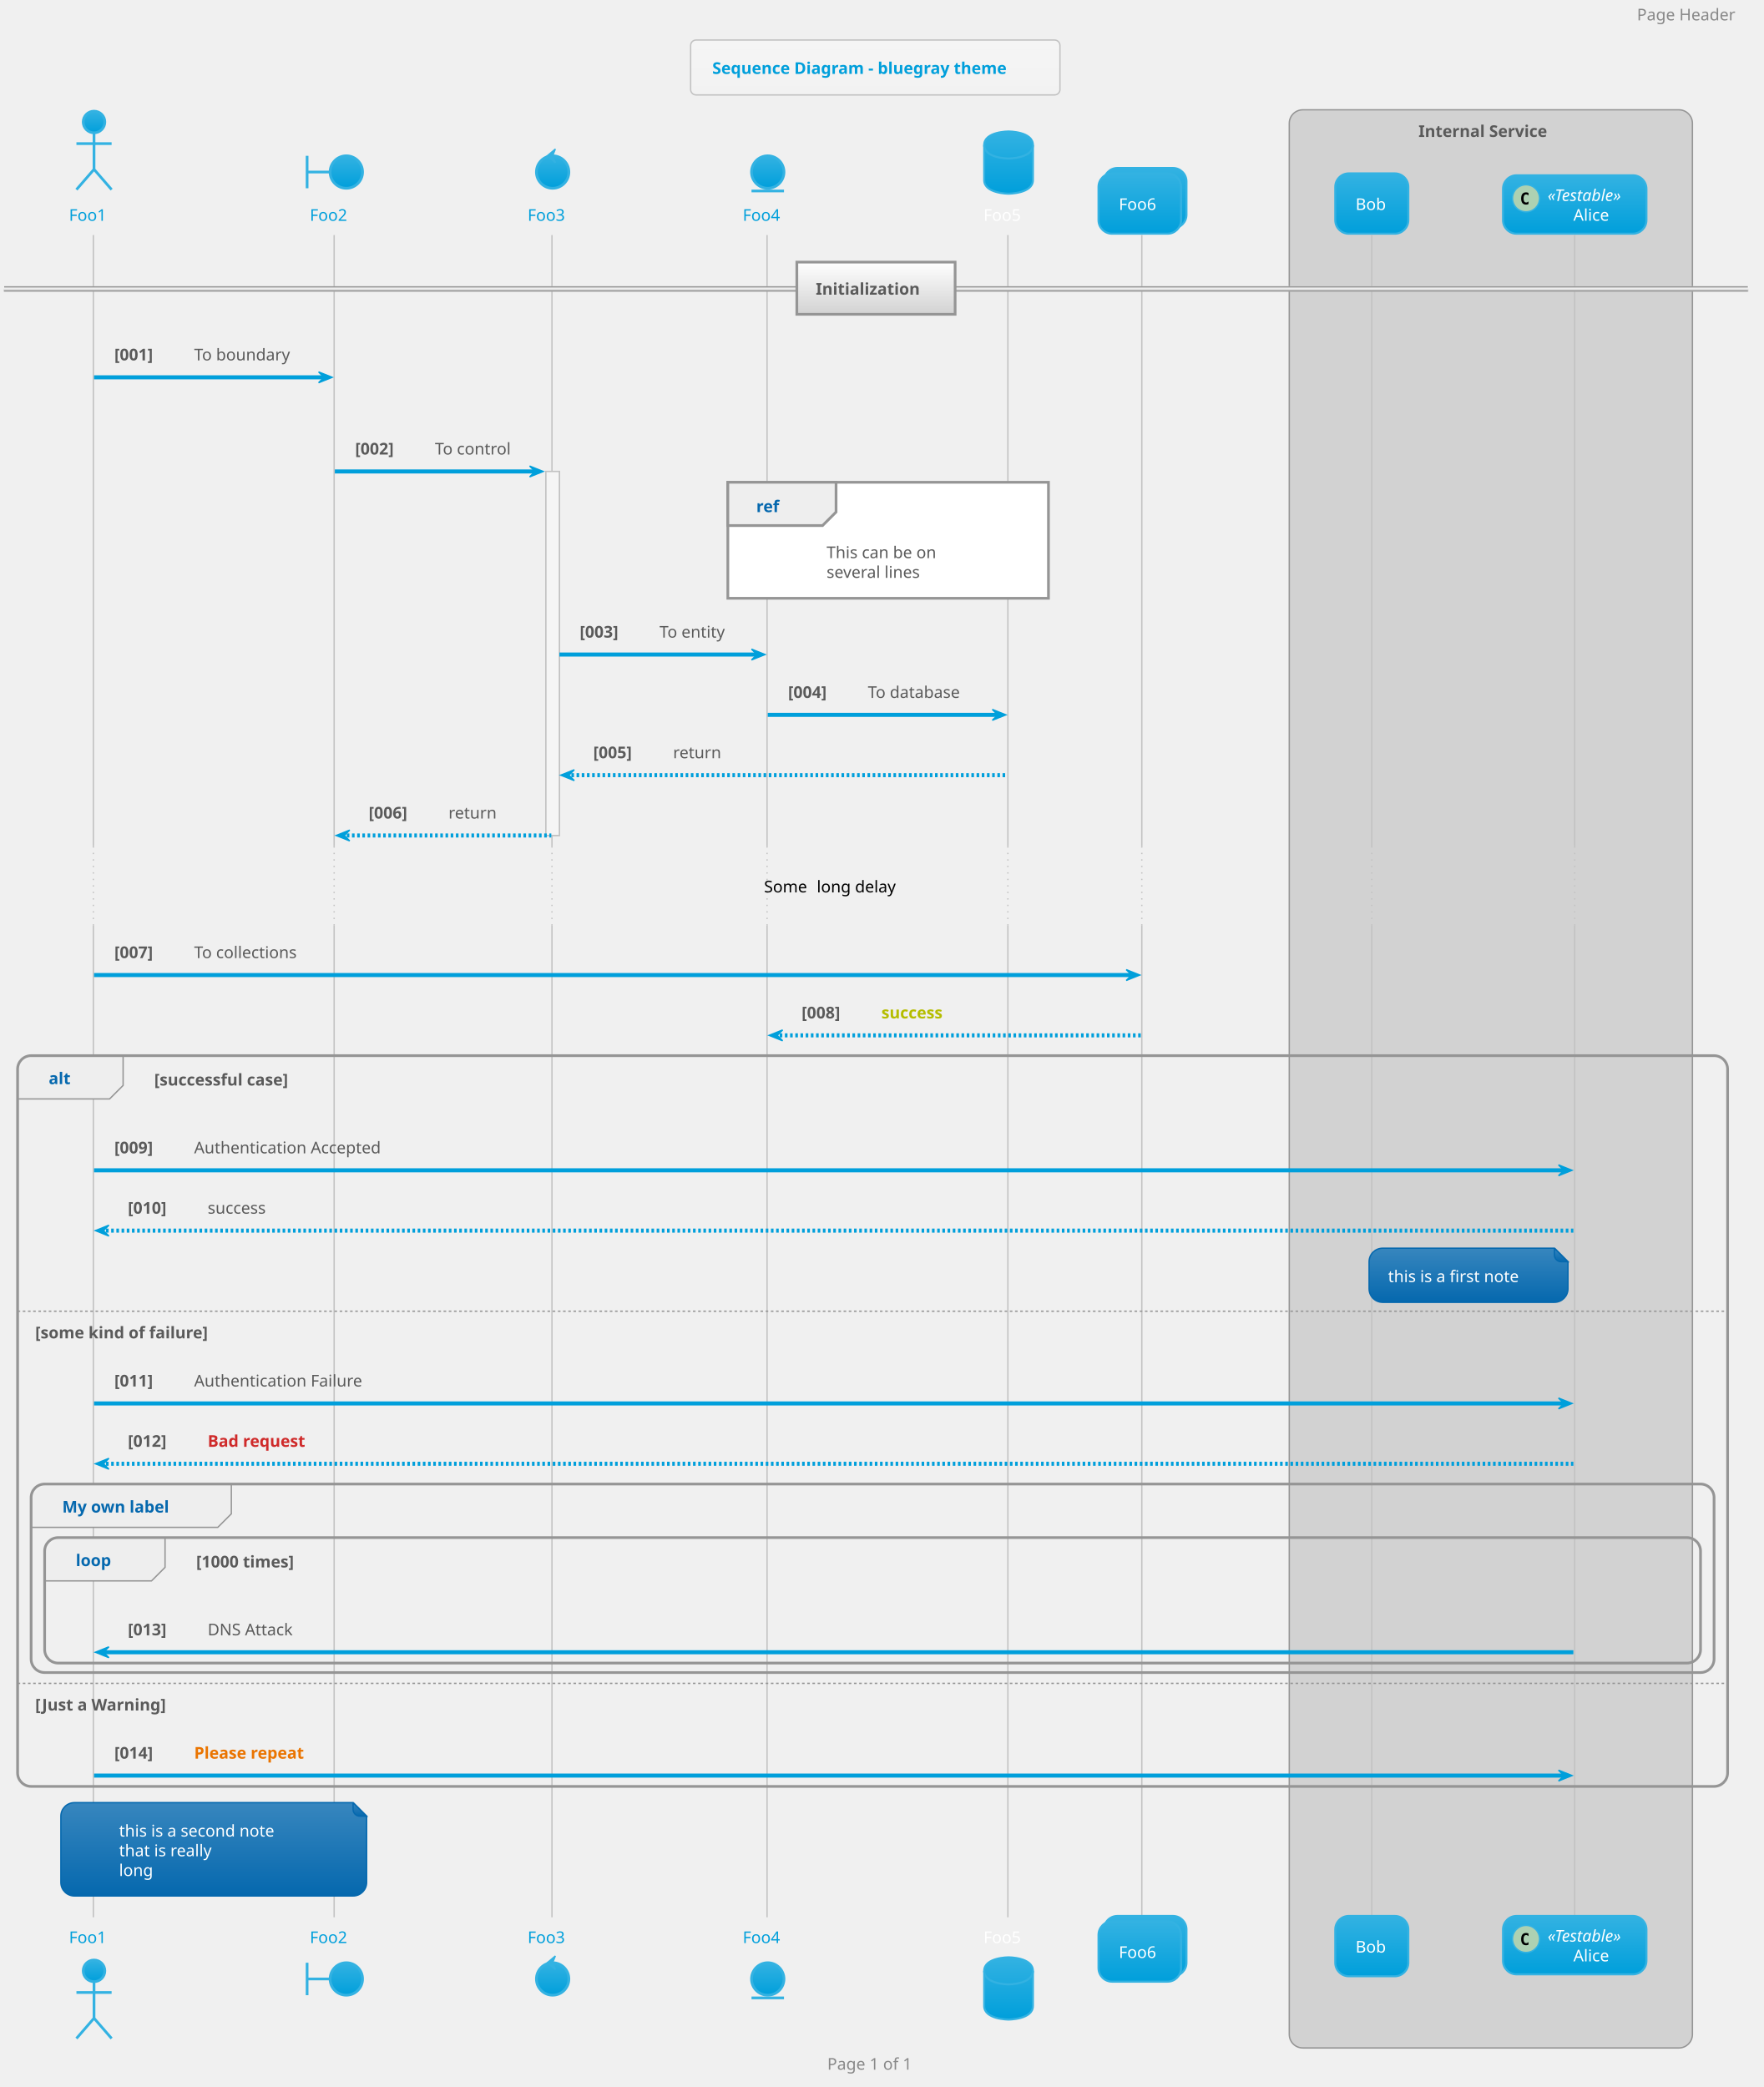
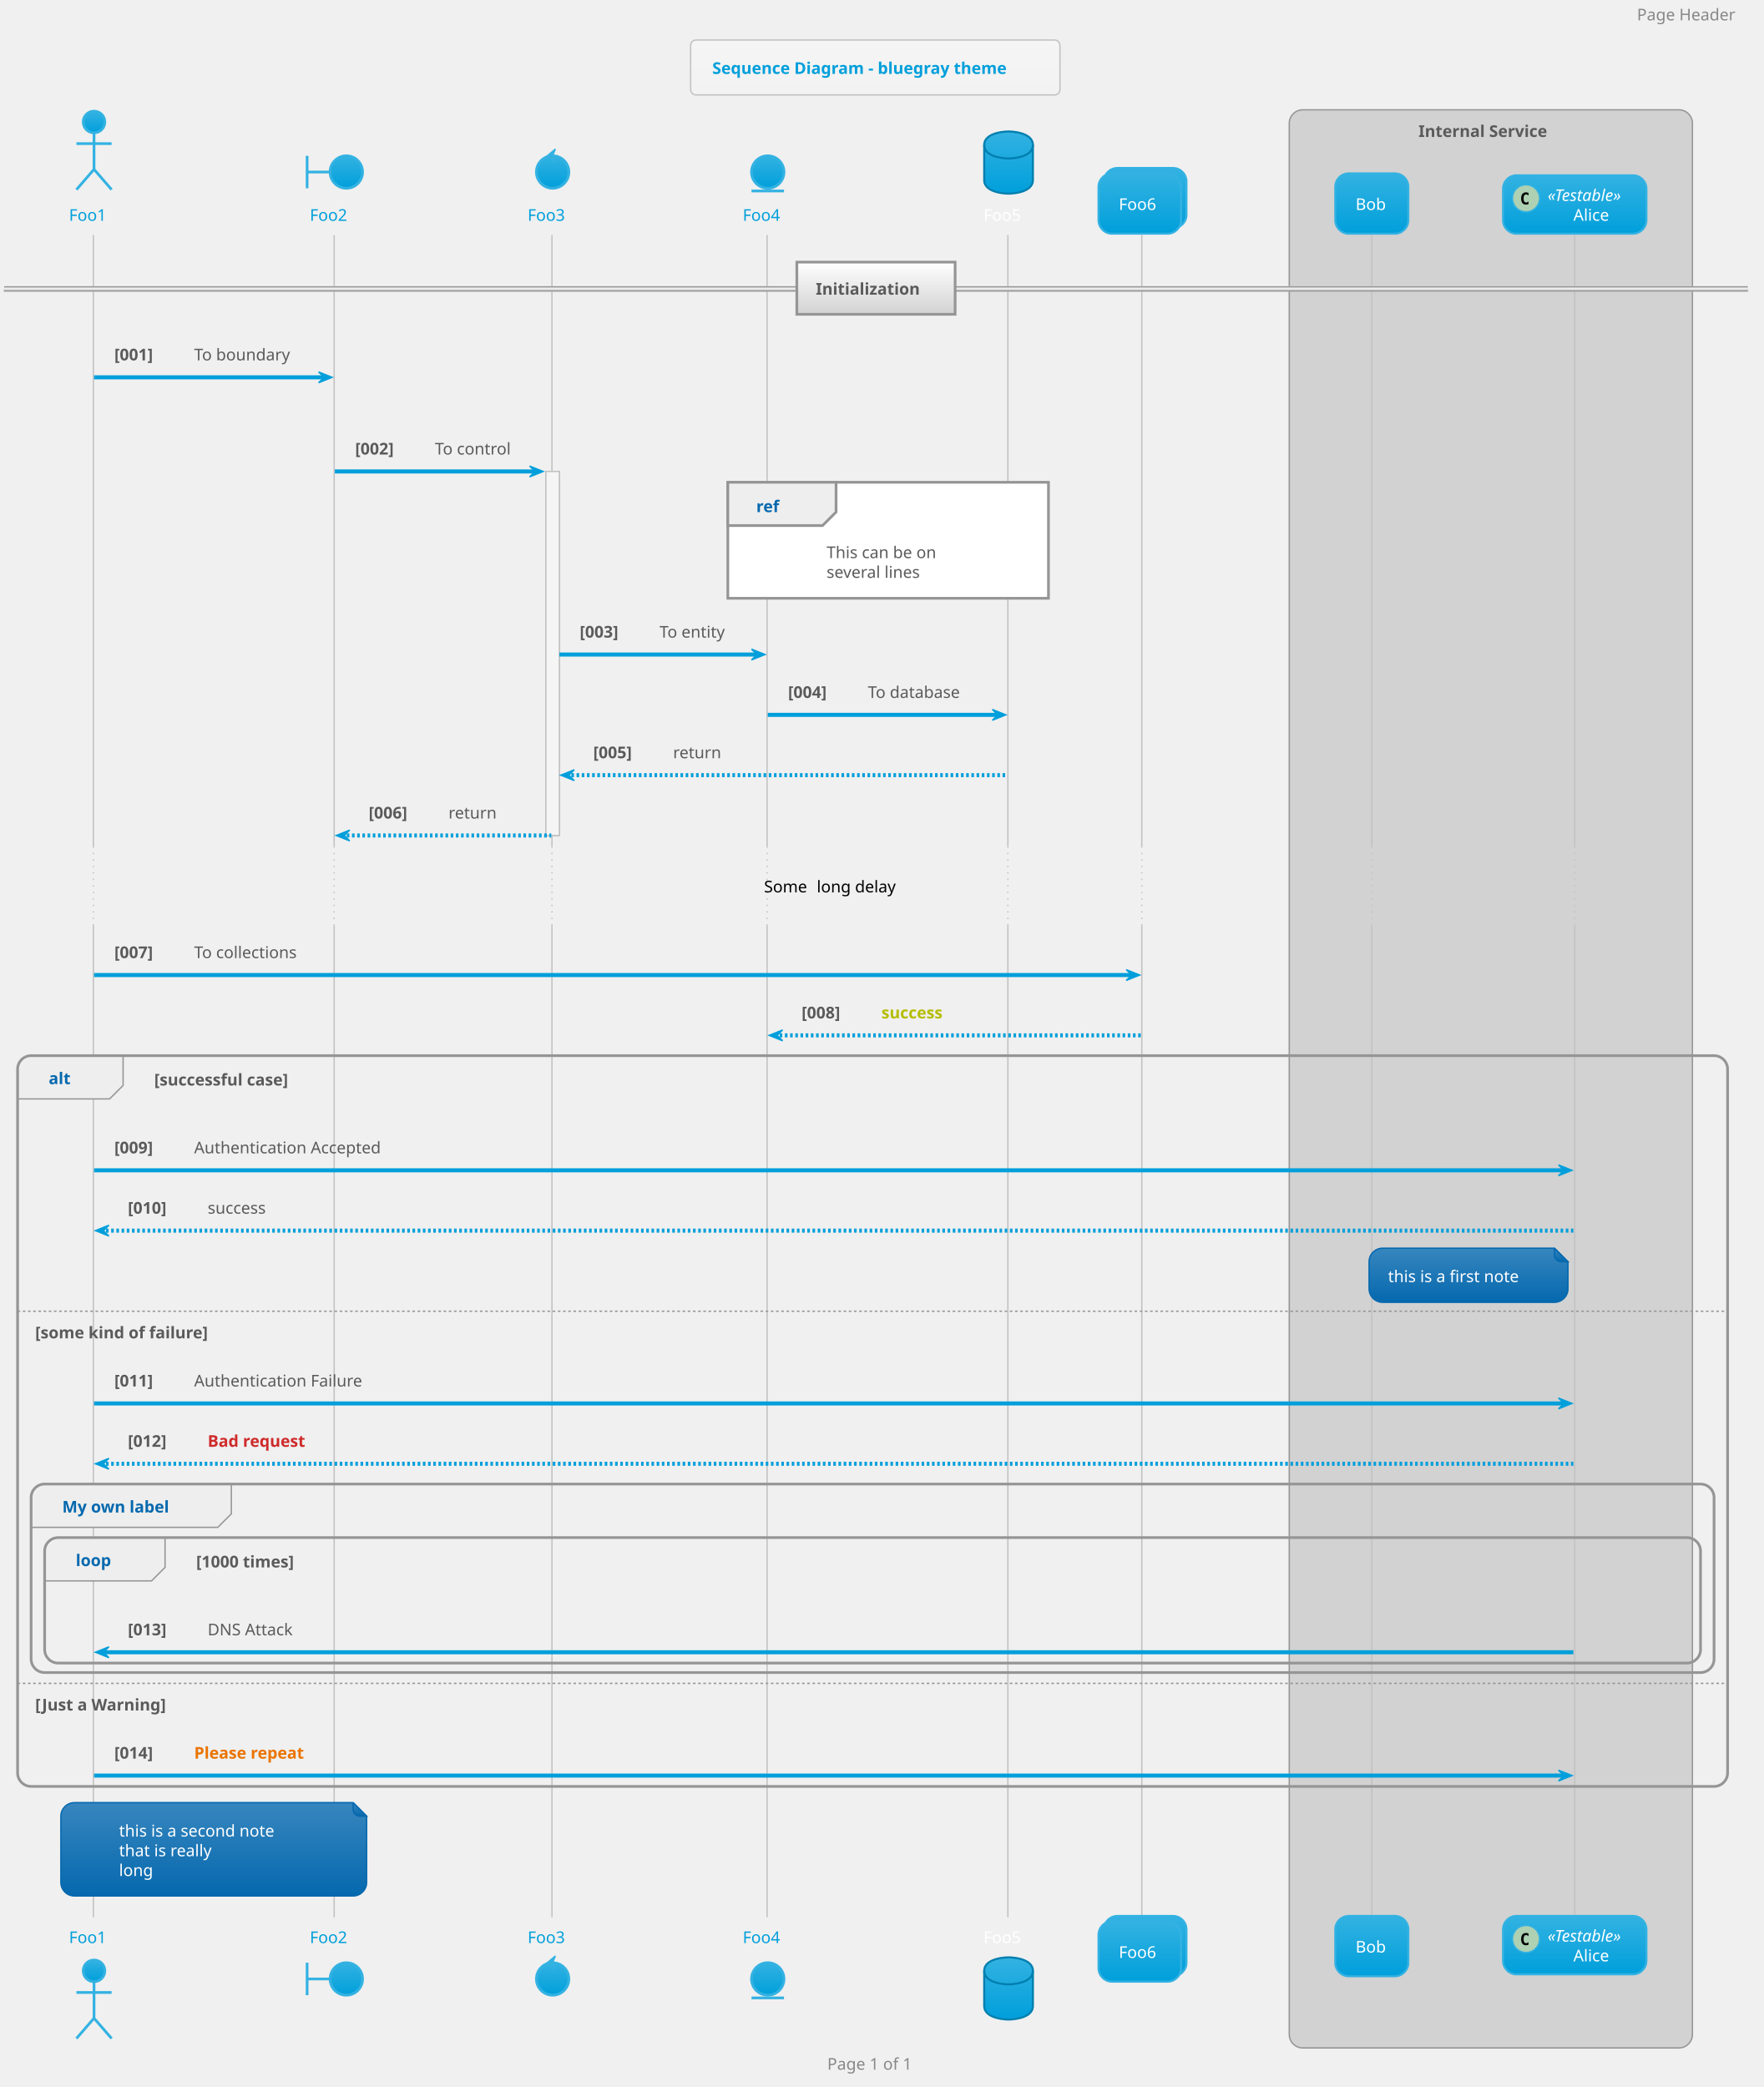
<svg xmlns="http://www.w3.org/2000/svg" contentScriptType="application/ecmascript" contentStyleType="text/css" height="1607.292px" preserveAspectRatio="none" style="width:1358px;height:1607px;" version="1.1" viewBox="0 0 1358 1607" width="1358.333px" zoomAndPan="magnify">
  <defs>
-     <linearGradient id="g1xvfgaab9nor10" x1="50%" x2="50%" y1="0%" y2="100%">
+     <linearGradient id="g1f4besrckirgo0" x1="50%" x2="50%" y1="0%" y2="100%">
      <stop offset="0%" stop-color="#F5F5F5" />
      <stop offset="100%" stop-color="#F2F2F2" />
    </linearGradient>
-     <linearGradient id="g1xvfgaab9nor11" x1="50%" x2="50%" y1="0%" y2="100%">
+     <linearGradient id="g1f4besrckirgo1" x1="50%" x2="50%" y1="0%" y2="100%">
      <stop offset="0%" stop-color="#33B2E2" />
      <stop offset="100%" stop-color="#009FDB" />
    </linearGradient>
-     <linearGradient id="g1xvfgaab9nor12" x1="50%" x2="50%" y1="0%" y2="100%">
+     <linearGradient id="g1f4besrckirgo2" x1="50%" x2="50%" y1="0%" y2="100%">
      <stop offset="0%" stop-color="#FFFFFF" />
      <stop offset="100%" stop-color="#D2D2D2" />
    </linearGradient>
-     <linearGradient id="g1xvfgaab9nor13" x1="50%" x2="50%" y1="0%" y2="100%">
+     <linearGradient id="g1f4besrckirgo3" x1="50%" x2="50%" y1="0%" y2="100%">
      <stop offset="0%" stop-color="#3786BE" />
      <stop offset="100%" stop-color="#0568AE" />
    </linearGradient>
  </defs>
  <g>
-     <rect fill="url(#g1xvfgaab9nor10)" height="42.275" rx="4.167" ry="4.167" style="stroke: #C2C2C2; stroke-width: 1.042;" width="284.375" x="531.771" y="30.817" />
+     <rect fill="url(#g1f4besrckirgo0)" height="42.275" rx="4.167" ry="4.167" style="stroke: #C2C2C2; stroke-width: 1.042;" width="284.375" x="531.771" y="30.817" />
    <text fill="#009FDB" font-family="Verdana" font-size="12.5" font-weight="bold" lengthAdjust="spacingAndGlyphs" textLength="251.042" x="548.438" y="56.925">Sequence Diagram - bluegray theme</text>
    <rect fill="#D2D2D2" height="1492.383" rx="10.417" ry="10.417" style="stroke: #959595; stroke-width: 1.042;" width="310.417" x="992.708" y="84.55" />
    <text fill="#5A5A5A" font-family="Verdana" font-size="12.5" font-weight="bold" lengthAdjust="spacingAndGlyphs" textLength="111.458" x="1092.188" y="105.45">Internal Service</text>
    <rect fill="#F5F5F5" height="280.3" style="stroke: #C2C2C2; stroke-width: 1.042;" width="10.417" x="420.312" y="363.025" />
    <line style="stroke: #C2C2C2; stroke-width: 1.042;" x1="71.875" x2="71.875" y1="180.992" y2="651.658" />
    <line style="stroke: #C2C2C2; stroke-width: 1.042; stroke-dasharray: 1.0,4.0;" x1="71.875" x2="71.875" y1="651.658" y2="712.683" />
    <line style="stroke: #C2C2C2; stroke-width: 1.042;" x1="71.875" x2="71.875" y1="712.683" y2="1476.324" />
    <line style="stroke: #C2C2C2; stroke-width: 1.042;" x1="257.292" x2="257.292" y1="180.992" y2="651.658" />
    <line style="stroke: #C2C2C2; stroke-width: 1.042; stroke-dasharray: 1.0,4.0;" x1="257.292" x2="257.292" y1="651.658" y2="712.683" />
    <line style="stroke: #C2C2C2; stroke-width: 1.042;" x1="257.292" x2="257.292" y1="712.683" y2="1476.324" />
    <line style="stroke: #C2C2C2; stroke-width: 1.042;" x1="425" x2="425" y1="180.992" y2="651.658" />
    <line style="stroke: #C2C2C2; stroke-width: 1.042; stroke-dasharray: 1.0,4.0;" x1="425" x2="425" y1="651.658" y2="712.683" />
    <line style="stroke: #C2C2C2; stroke-width: 1.042;" x1="425" x2="425" y1="712.683" y2="1476.324" />
    <line style="stroke: #C2C2C2; stroke-width: 1.042;" x1="590.625" x2="590.625" y1="180.992" y2="651.658" />
    <line style="stroke: #C2C2C2; stroke-width: 1.042; stroke-dasharray: 1.0,4.0;" x1="590.625" x2="590.625" y1="651.658" y2="712.683" />
    <line style="stroke: #C2C2C2; stroke-width: 1.042;" x1="590.625" x2="590.625" y1="712.683" y2="1476.324" />
    <line style="stroke: #C2C2C2; stroke-width: 1.042;" x1="776.042" x2="776.042" y1="180.992" y2="651.658" />
    <line style="stroke: #C2C2C2; stroke-width: 1.042; stroke-dasharray: 1.0,4.0;" x1="776.042" x2="776.042" y1="651.658" y2="712.683" />
    <line style="stroke: #C2C2C2; stroke-width: 1.042;" x1="776.042" x2="776.042" y1="712.683" y2="1476.324" />
    <line style="stroke: #C2C2C2; stroke-width: 1.042;" x1="879.167" x2="879.167" y1="180.992" y2="651.658" />
    <line style="stroke: #C2C2C2; stroke-width: 1.042; stroke-dasharray: 1.0,4.0;" x1="879.167" x2="879.167" y1="651.658" y2="712.683" />
    <line style="stroke: #C2C2C2; stroke-width: 1.042;" x1="879.167" x2="879.167" y1="712.683" y2="1476.324" />
    <line style="stroke: #C2C2C2; stroke-width: 1.042;" x1="1056.25" x2="1056.25" y1="180.992" y2="651.658" />
    <line style="stroke: #C2C2C2; stroke-width: 1.042; stroke-dasharray: 1.0,4.0;" x1="1056.25" x2="1056.25" y1="651.658" y2="712.683" />
    <line style="stroke: #C2C2C2; stroke-width: 1.042;" x1="1056.25" x2="1056.25" y1="712.683" y2="1476.324" />
    <line style="stroke: #C2C2C2; stroke-width: 1.042;" x1="1212.5" x2="1212.5" y1="180.992" y2="651.658" />
    <line style="stroke: #C2C2C2; stroke-width: 1.042; stroke-dasharray: 1.0,4.0;" x1="1212.5" x2="1212.5" y1="651.658" y2="712.683" />
    <line style="stroke: #C2C2C2; stroke-width: 1.042;" x1="1212.5" x2="1212.5" y1="712.683" y2="1476.324" />
    <text fill="#009FDB" font-family="Verdana" font-size="12.5" lengthAdjust="spacingAndGlyphs" textLength="32.292" x="53.125" y="170.034">Foo1</text>
-     <ellipse cx="72.396" cy="93.925" fill="url(#g1xvfgaab9nor11)" rx="8.333" ry="8.333" style="stroke: #33B2E2; stroke-width: 2.083;" />
+     <ellipse cx="72.396" cy="93.925" fill="url(#g1f4besrckirgo1)" rx="8.333" ry="8.333" style="stroke: #33B2E2; stroke-width: 2.083;" />
    <path d="M72.396,102.258 L72.396,130.383 M58.854,110.592 L85.938,110.592 M72.396,130.383 L58.854,146.008 M72.396,130.383 L85.938,146.008 " fill="none" style="stroke: #33B2E2; stroke-width: 2.083;" />
    <text fill="#009FDB" font-family="Verdana" font-size="12.5" lengthAdjust="spacingAndGlyphs" textLength="32.292" x="53.125" y="1496.183">Foo1</text>
-     <ellipse cx="72.396" cy="1517.558" fill="url(#g1xvfgaab9nor11)" rx="8.333" ry="8.333" style="stroke: #33B2E2; stroke-width: 2.083;" />
+     <ellipse cx="72.396" cy="1517.558" fill="url(#g1f4besrckirgo1)" rx="8.333" ry="8.333" style="stroke: #33B2E2; stroke-width: 2.083;" />
    <path d="M72.396,1525.891 L72.396,1554.016 M58.854,1534.224 L85.938,1534.224 M72.396,1554.016 L58.854,1569.641 M72.396,1554.016 L85.938,1569.641 " fill="none" style="stroke: #33B2E2; stroke-width: 2.083;" />
    <text fill="#009FDB" font-family="Verdana" font-size="12.5" lengthAdjust="spacingAndGlyphs" textLength="32.292" x="238.542" y="170.034">Foo2</text>
    <path d="M236.458,119.967 L236.458,144.967 M236.458,132.467 L254.167,132.467 " fill="none" style="stroke: #33B2E2; stroke-width: 2.083;" />
-     <ellipse cx="266.667" cy="132.467" fill="url(#g1xvfgaab9nor11)" rx="12.5" ry="12.5" style="stroke: #33B2E2; stroke-width: 2.083;" />
+     <ellipse cx="266.667" cy="132.467" fill="url(#g1f4besrckirgo1)" rx="12.5" ry="12.5" style="stroke: #33B2E2; stroke-width: 2.083;" />
    <text fill="#009FDB" font-family="Verdana" font-size="12.5" lengthAdjust="spacingAndGlyphs" textLength="32.292" x="238.542" y="1496.183">Foo2</text>
    <path d="M236.458,1511.308 L236.458,1536.308 M236.458,1523.808 L254.167,1523.808 " fill="none" style="stroke: #33B2E2; stroke-width: 2.083;" />
-     <ellipse cx="266.667" cy="1523.808" fill="url(#g1xvfgaab9nor11)" rx="12.5" ry="12.5" style="stroke: #33B2E2; stroke-width: 2.083;" />
+     <ellipse cx="266.667" cy="1523.808" fill="url(#g1f4besrckirgo1)" rx="12.5" ry="12.5" style="stroke: #33B2E2; stroke-width: 2.083;" />
    <text fill="#009FDB" font-family="Verdana" font-size="12.5" lengthAdjust="spacingAndGlyphs" textLength="32.292" x="406.25" y="170.034">Foo3</text>
-     <ellipse cx="425.521" cy="132.467" fill="url(#g1xvfgaab9nor11)" rx="12.5" ry="12.5" style="stroke: #33B2E2; stroke-width: 2.083;" />
+     <ellipse cx="425.521" cy="132.467" fill="url(#g1f4besrckirgo1)" rx="12.5" ry="12.5" style="stroke: #33B2E2; stroke-width: 2.083;" />
    <polygon fill="#33B2E2" points="421.354,119.967,427.604,114.758,425.521,119.967,427.604,125.175,421.354,119.967" style="stroke: #33B2E2; stroke-width: 1.042;" />
    <text fill="#009FDB" font-family="Verdana" font-size="12.5" lengthAdjust="spacingAndGlyphs" textLength="32.292" x="406.25" y="1496.183">Foo3</text>
-     <ellipse cx="425.521" cy="1523.808" fill="url(#g1xvfgaab9nor11)" rx="12.5" ry="12.5" style="stroke: #33B2E2; stroke-width: 2.083;" />
+     <ellipse cx="425.521" cy="1523.808" fill="url(#g1f4besrckirgo1)" rx="12.5" ry="12.5" style="stroke: #33B2E2; stroke-width: 2.083;" />
    <polygon fill="#33B2E2" points="421.354,1511.308,427.604,1506.099,425.521,1511.308,427.604,1516.516,421.354,1511.308" style="stroke: #33B2E2; stroke-width: 1.042;" />
    <text fill="#009FDB" font-family="Verdana" font-size="12.5" lengthAdjust="spacingAndGlyphs" textLength="32.292" x="571.875" y="170.034">Foo4</text>
-     <ellipse cx="591.146" cy="132.467" fill="url(#g1xvfgaab9nor11)" rx="12.5" ry="12.5" style="stroke: #33B2E2; stroke-width: 2.083;" />
+     <ellipse cx="591.146" cy="132.467" fill="url(#g1f4besrckirgo1)" rx="12.5" ry="12.5" style="stroke: #33B2E2; stroke-width: 2.083;" />
    <line style="stroke: #33B2E2; stroke-width: 2.083;" x1="578.646" x2="603.646" y1="147.05" y2="147.05" />
    <text fill="#009FDB" font-family="Verdana" font-size="12.5" lengthAdjust="spacingAndGlyphs" textLength="32.292" x="571.875" y="1496.183">Foo4</text>
-     <ellipse cx="591.146" cy="1523.808" fill="url(#g1xvfgaab9nor11)" rx="12.5" ry="12.5" style="stroke: #33B2E2; stroke-width: 2.083;" />
+     <ellipse cx="591.146" cy="1523.808" fill="url(#g1f4besrckirgo1)" rx="12.5" ry="12.5" style="stroke: #33B2E2; stroke-width: 2.083;" />
    <line style="stroke: #33B2E2; stroke-width: 2.083;" x1="578.646" x2="603.646" y1="1538.391" y2="1538.391" />
    <text fill="#FFFFFF" font-family="Verdana" font-size="12.5" lengthAdjust="spacingAndGlyphs" textLength="32.292" x="757.292" y="170.034">Foo5</text>
-     <path d="M757.812,111.633 C757.812,101.217 776.562,101.217 776.562,101.217 C776.562,101.217 795.312,101.217 795.312,111.633 L795.312,138.717 C795.312,149.133 776.562,149.133 776.562,149.133 C776.562,149.133 757.812,149.133 757.812,138.717 L757.812,111.633 " fill="url(#g1xvfgaab9nor11)" style="stroke: #33B2E2; stroke-width: 1.562;" />
-     <path d="M757.812,111.633 C757.812,122.05 776.562,122.05 776.562,122.05 C776.562,122.05 795.312,122.05 795.312,111.633 " fill="none" style="stroke: #33B2E2; stroke-width: 1.562;" />
+     <path d="M757.812,111.633 C757.812,101.217 776.562,101.217 776.562,101.217 C776.562,101.217 795.312,101.217 795.312,111.633 L795.312,138.717 C795.312,149.133 776.562,149.133 776.562,149.133 C776.562,149.133 757.812,149.133 757.812,138.717 L757.812,111.633 " fill="url(#g1f4besrckirgo1)" style="stroke: #007FAF; stroke-width: 1.562;" />
+     <path d="M757.812,111.633 C757.812,122.05 776.562,122.05 776.562,122.05 C776.562,122.05 795.312,122.05 795.312,111.633 " fill="none" style="stroke: #007FAF; stroke-width: 1.562;" />
    <text fill="#FFFFFF" font-family="Verdana" font-size="12.5" lengthAdjust="spacingAndGlyphs" textLength="32.292" x="757.292" y="1496.183">Foo5</text>
-     <path d="M757.812,1517.558 C757.812,1507.141 776.562,1507.141 776.562,1507.141 C776.562,1507.141 795.312,1507.141 795.312,1517.558 L795.312,1544.641 C795.312,1555.058 776.562,1555.058 776.562,1555.058 C776.562,1555.058 757.812,1555.058 757.812,1544.641 L757.812,1517.558 " fill="url(#g1xvfgaab9nor11)" style="stroke: #33B2E2; stroke-width: 1.562;" />
-     <path d="M757.812,1517.558 C757.812,1527.974 776.562,1527.974 776.562,1527.974 C776.562,1527.974 795.312,1527.974 795.312,1517.558 " fill="none" style="stroke: #33B2E2; stroke-width: 1.562;" />
-     <rect fill="url(#g1xvfgaab9nor11)" height="46.442" rx="10.417" ry="10.417" style="stroke: #33B2E2; stroke-width: 1.562;" width="63.542" x="850" y="129.342" />
-     <rect fill="url(#g1xvfgaab9nor11)" height="46.442" rx="10.417" ry="10.417" style="stroke: #33B2E2; stroke-width: 1.562;" width="63.542" x="845.833" y="133.508" />
+     <path d="M757.812,1517.558 C757.812,1507.141 776.562,1507.141 776.562,1507.141 C776.562,1507.141 795.312,1507.141 795.312,1517.558 L795.312,1544.641 C795.312,1555.058 776.562,1555.058 776.562,1555.058 C776.562,1555.058 757.812,1555.058 757.812,1544.641 L757.812,1517.558 " fill="url(#g1f4besrckirgo1)" style="stroke: #007FAF; stroke-width: 1.562;" />
+     <path d="M757.812,1517.558 C757.812,1527.974 776.562,1527.974 776.562,1527.974 C776.562,1527.974 795.312,1527.974 795.312,1517.558 " fill="none" style="stroke: #007FAF; stroke-width: 1.562;" />
+     <rect fill="url(#g1f4besrckirgo1)" height="46.442" rx="10.417" ry="10.417" style="stroke: #33B2E2; stroke-width: 1.562;" width="63.542" x="850" y="129.342" />
+     <rect fill="url(#g1f4besrckirgo1)" height="46.442" rx="10.417" ry="10.417" style="stroke: #33B2E2; stroke-width: 1.562;" width="63.542" x="845.833" y="133.508" />
    <text fill="#FFFFFF" font-family="Verdana" font-size="12.5" lengthAdjust="spacingAndGlyphs" textLength="32.292" x="861.458" y="161.7">Foo6</text>
-     <rect fill="url(#g1xvfgaab9nor11)" height="46.442" rx="10.417" ry="10.417" style="stroke: #33B2E2; stroke-width: 1.562;" width="63.542" x="850" y="1475.283" />
-     <rect fill="url(#g1xvfgaab9nor11)" height="46.442" rx="10.417" ry="10.417" style="stroke: #33B2E2; stroke-width: 1.562;" width="63.542" x="845.833" y="1479.449" />
+     <rect fill="url(#g1f4besrckirgo1)" height="46.442" rx="10.417" ry="10.417" style="stroke: #33B2E2; stroke-width: 1.562;" width="63.542" x="850" y="1475.283" />
+     <rect fill="url(#g1f4besrckirgo1)" height="46.442" rx="10.417" ry="10.417" style="stroke: #33B2E2; stroke-width: 1.562;" width="63.542" x="845.833" y="1479.449" />
    <text fill="#FFFFFF" font-family="Verdana" font-size="12.5" lengthAdjust="spacingAndGlyphs" textLength="32.292" x="861.458" y="1507.642">Foo6</text>
-     <rect fill="url(#g1xvfgaab9nor11)" height="46.442" rx="10.417" ry="10.417" style="stroke: #33B2E2; stroke-width: 1.562;" width="56.25" x="1028.125" y="133.508" />
+     <rect fill="url(#g1f4besrckirgo1)" height="46.442" rx="10.417" ry="10.417" style="stroke: #33B2E2; stroke-width: 1.562;" width="56.25" x="1028.125" y="133.508" />
    <text fill="#FFFFFF" font-family="Verdana" font-size="12.5" lengthAdjust="spacingAndGlyphs" textLength="25" x="1043.75" y="161.7">Bob</text>
-     <rect fill="url(#g1xvfgaab9nor11)" height="46.442" rx="10.417" ry="10.417" style="stroke: #33B2E2; stroke-width: 1.562;" width="56.25" x="1028.125" y="1475.283" />
+     <rect fill="url(#g1f4besrckirgo1)" height="46.442" rx="10.417" ry="10.417" style="stroke: #33B2E2; stroke-width: 1.562;" width="56.25" x="1028.125" y="1475.283" />
    <text fill="#FFFFFF" font-family="Verdana" font-size="12.5" lengthAdjust="spacingAndGlyphs" textLength="25" x="1043.75" y="1503.475">Bob</text>
-     <rect fill="url(#g1xvfgaab9nor11)" height="44.967" rx="10.417" ry="10.417" style="stroke: #33B2E2; stroke-width: 1.562;" width="110.417" x="1157.292" y="134.983" />
+     <rect fill="url(#g1f4besrckirgo1)" height="44.967" rx="10.417" ry="10.417" style="stroke: #33B2E2; stroke-width: 1.562;" width="110.417" x="1157.292" y="134.983" />
    <ellipse cx="1175" cy="152.692" fill="#ADD1B2" rx="10.417" ry="10.417" style="stroke: #33B2E2; stroke-width: 1.042;" />
    <path d="M1176.904,157.119 Q1176.481,157.33 1176.009,157.444 Q1175.537,157.558 1175.033,157.558 Q1173.177,157.558 1172.2,156.354 Q1171.24,155.133 1171.24,152.838 Q1171.24,150.527 1172.2,149.322 Q1173.177,148.102 1175.033,148.102 Q1175.537,148.102 1176.009,148.216 Q1176.497,148.313 1176.904,148.541 L1176.904,150.543 Q1176.449,150.12 1176.009,149.925 Q1175.57,149.713 1175.114,149.713 Q1174.121,149.713 1173.617,150.511 Q1173.112,151.292 1173.112,152.838 Q1173.112,154.368 1173.617,155.149 Q1174.121,155.931 1175.114,155.931 Q1175.57,155.931 1176.009,155.735 Q1176.449,155.54 1176.904,155.117 L1176.904,157.119 Z " />
    <text fill="#FFFFFF" font-family="Verdana" font-size="12.5" font-style="italic" lengthAdjust="spacingAndGlyphs" textLength="68.75" x="1191.667" y="154.775">«Testable»</text>
    <text fill="#FFFFFF" font-family="Verdana" font-size="12.5" lengthAdjust="spacingAndGlyphs" textLength="29.167" x="1211.458" y="169.967">Alice</text>
-     <rect fill="url(#g1xvfgaab9nor11)" height="44.967" rx="10.417" ry="10.417" style="stroke: #33B2E2; stroke-width: 1.562;" width="110.417" x="1157.292" y="1475.283" />
+     <rect fill="url(#g1f4besrckirgo1)" height="44.967" rx="10.417" ry="10.417" style="stroke: #33B2E2; stroke-width: 1.562;" width="110.417" x="1157.292" y="1475.283" />
    <ellipse cx="1175" cy="1492.991" fill="#ADD1B2" rx="10.417" ry="10.417" style="stroke: #33B2E2; stroke-width: 1.042;" />
    <path d="M1176.904,1497.418 Q1176.481,1497.63 1176.009,1497.744 Q1175.537,1497.858 1175.033,1497.858 Q1173.177,1497.858 1172.2,1496.653 Q1171.24,1495.432 1171.24,1493.138 Q1171.24,1490.826 1172.2,1489.622 Q1173.177,1488.401 1175.033,1488.401 Q1175.537,1488.401 1176.009,1488.515 Q1176.497,1488.613 1176.904,1488.841 L1176.904,1490.843 Q1176.449,1490.419 1176.009,1490.224 Q1175.57,1490.013 1175.114,1490.013 Q1174.121,1490.013 1173.617,1490.81 Q1173.112,1491.591 1173.112,1493.138 Q1173.112,1494.668 1173.617,1495.449 Q1174.121,1496.23 1175.114,1496.23 Q1175.57,1496.23 1176.009,1496.035 Q1176.449,1495.839 1176.904,1495.416 L1176.904,1497.418 Z " />
    <text fill="#FFFFFF" font-family="Verdana" font-size="12.5" font-style="italic" lengthAdjust="spacingAndGlyphs" textLength="68.75" x="1191.667" y="1495.074">«Testable»</text>
    <text fill="#FFFFFF" font-family="Verdana" font-size="12.5" lengthAdjust="spacingAndGlyphs" textLength="29.167" x="1211.458" y="1510.266">Alice</text>
    <rect fill="#F5F5F5" height="280.3" style="stroke: #C2C2C2; stroke-width: 1.042;" width="10.417" x="420.312" y="363.025" />
-     <rect fill="url(#g1xvfgaab9nor12)" height="3.125" style="stroke: url(#g1xvfgaab9nor12); stroke-width: 1.042;" width="1342.708" x="3.125" y="220.879" />
+     <rect fill="url(#g1f4besrckirgo2)" height="3.125" style="stroke: url(#g1f4besrckirgo2); stroke-width: 1.042;" width="1342.708" x="3.125" y="220.879" />
    <line style="stroke: #959595; stroke-width: 1.042;" x1="3.125" x2="1345.833" y1="220.879" y2="220.879" />
    <line style="stroke: #959595; stroke-width: 1.042;" x1="3.125" x2="1345.833" y1="224.004" y2="224.004" />
-     <rect fill="url(#g1xvfgaab9nor12)" height="40.192" style="stroke: #959595; stroke-width: 2.083;" width="121.875" x="613.542" y="201.825" />
+     <rect fill="url(#g1f4besrckirgo2)" height="40.192" style="stroke: #959595; stroke-width: 2.083;" width="121.875" x="613.542" y="201.825" />
    <text fill="#5A5A5A" font-family="Verdana" font-size="12.5" font-weight="bold" lengthAdjust="spacingAndGlyphs" textLength="86.458" x="628.125" y="226.892">Initialization</text>
    <polygon fill="#009FDB" points="245.312,286.375,255.729,290.542,245.312,294.708,249.479,290.542" style="stroke: #009FDB; stroke-width: 1.042;" />
    <line style="stroke: #009FDB; stroke-width: 3.125;" x1="72.396" x2="251.562" y1="290.542" y2="290.542" />
    <text fill="#5A5A5A" font-family="Verdana" font-size="12.5" font-weight="bold" lengthAdjust="spacingAndGlyphs" textLength="40.625" x="88.021" y="277.5">[001]</text>
    <text fill="#5A5A5A" font-family="Verdana" font-size="12.5" lengthAdjust="spacingAndGlyphs" textLength="82.292" x="149.479" y="277.5">To boundary</text>
    <polygon fill="#009FDB" points="407.812,358.858,418.229,363.025,407.812,367.192,411.979,363.025" style="stroke: #009FDB; stroke-width: 1.042;" />
    <line style="stroke: #009FDB; stroke-width: 3.125;" x1="257.812" x2="414.062" y1="363.025" y2="363.025" />
    <text fill="#5A5A5A" font-family="Verdana" font-size="12.5" font-weight="bold" lengthAdjust="spacingAndGlyphs" textLength="40.625" x="273.438" y="349.984">[002]</text>
    <text fill="#5A5A5A" font-family="Verdana" font-size="12.5" lengthAdjust="spacingAndGlyphs" textLength="64.583" x="334.896" y="349.984">To control</text>
    <rect fill="#FFFFFF" height="89.325" style="stroke: #959595; stroke-width: 2.083;" width="246.875" x="560.417" y="371.358" />
    <polygon fill="#EEEEEE" points="560.417,371.358,643.75,371.358,643.75,394.275,633.333,404.692,560.417,404.692,560.417,371.358" style="stroke: #959595; stroke-width: 2.083;" />
    <text fill="#0568AE" font-family="Verdana" font-size="12.5" font-weight="bold" lengthAdjust="spacingAndGlyphs" textLength="19.792" x="582.292" y="394.342">ref</text>
    <text fill="#5A5A5A" font-family="Verdana" font-size="12.5" lengthAdjust="spacingAndGlyphs" textLength="94.792" x="636.458" y="429.759">This can be on</text>
    <text fill="#5A5A5A" font-family="Verdana" font-size="12.5" lengthAdjust="spacingAndGlyphs" textLength="82.292" x="636.458" y="444.95">several lines</text>
    <polygon fill="#009FDB" points="578.646,499.833,589.062,504,578.646,508.166,582.812,504" style="stroke: #009FDB; stroke-width: 1.042;" />
    <line style="stroke: #009FDB; stroke-width: 3.125;" x1="430.729" x2="584.896" y1="504" y2="504" />
    <text fill="#5A5A5A" font-family="Verdana" font-size="12.5" font-weight="bold" lengthAdjust="spacingAndGlyphs" textLength="40.625" x="446.354" y="490.959">[003]</text>
    <text fill="#5A5A5A" font-family="Verdana" font-size="12.5" lengthAdjust="spacingAndGlyphs" textLength="57.292" x="507.812" y="490.959">To entity</text>
    <polygon fill="#009FDB" points="764.062,546.275,774.479,550.442,764.062,554.608,768.229,550.442" style="stroke: #009FDB; stroke-width: 1.042;" />
    <line style="stroke: #009FDB; stroke-width: 3.125;" x1="591.146" x2="770.312" y1="550.442" y2="550.442" />
    <text fill="#5A5A5A" font-family="Verdana" font-size="12.5" font-weight="bold" lengthAdjust="spacingAndGlyphs" textLength="40.625" x="606.771" y="537.4">[004]</text>
    <text fill="#5A5A5A" font-family="Verdana" font-size="12.5" lengthAdjust="spacingAndGlyphs" textLength="82.292" x="668.229" y="537.4">To database</text>
    <polygon fill="#009FDB" points="442.188,592.716,431.771,596.883,442.188,601.05,438.021,596.883" style="stroke: #009FDB; stroke-width: 1.042;" />
    <line style="stroke: #009FDB; stroke-width: 3.125; stroke-dasharray: 2.0,2.0;" x1="435.938" x2="775.521" y1="596.883" y2="596.883" />
    <text fill="#5A5A5A" font-family="Verdana" font-size="12.5" font-weight="bold" lengthAdjust="spacingAndGlyphs" textLength="40.625" x="456.771" y="583.842">[005]</text>
    <text fill="#5A5A5A" font-family="Verdana" font-size="12.5" lengthAdjust="spacingAndGlyphs" textLength="40.625" x="518.229" y="583.842">return</text>
    <polygon fill="#009FDB" points="269.271,639.158,258.854,643.325,269.271,647.491,265.104,643.325" style="stroke: #009FDB; stroke-width: 1.042;" />
    <line style="stroke: #009FDB; stroke-width: 3.125; stroke-dasharray: 2.0,2.0;" x1="263.021" x2="424.479" y1="643.325" y2="643.325" />
    <text fill="#5A5A5A" font-family="Verdana" font-size="12.5" font-weight="bold" lengthAdjust="spacingAndGlyphs" textLength="40.625" x="283.854" y="630.284">[006]</text>
    <text fill="#5A5A5A" font-family="Verdana" font-size="12.5" lengthAdjust="spacingAndGlyphs" textLength="40.625" x="345.312" y="630.284">return</text>
    <text fill="#000000" font-family="Verdana" font-size="12.5" lengthAdjust="spacingAndGlyphs" textLength="36.458" x="588.281" y="687.142">Some</text>
    <text fill="#000000" font-family="Verdana" font-size="12.5" lengthAdjust="spacingAndGlyphs" textLength="67.708" x="628.906" y="687.142">long delay</text>
    <text fill="#000000" font-family="Verdana" font-size="12.5" lengthAdjust="spacingAndGlyphs" textLength="0" x="700.781" y="687.142" />
    <polygon fill="#009FDB" points="867.188,746.625,877.604,750.791,867.188,754.958,871.354,750.791" style="stroke: #009FDB; stroke-width: 1.042;" />
    <line style="stroke: #009FDB; stroke-width: 3.125;" x1="72.396" x2="873.438" y1="750.791" y2="750.791" />
    <text fill="#5A5A5A" font-family="Verdana" font-size="12.5" font-weight="bold" lengthAdjust="spacingAndGlyphs" textLength="40.625" x="88.021" y="737.75">[007]</text>
    <text fill="#5A5A5A" font-family="Verdana" font-size="12.5" lengthAdjust="spacingAndGlyphs" textLength="87.5" x="149.479" y="737.75">To collections</text>
    <polygon fill="#009FDB" points="602.604,793.066,592.188,797.233,602.604,801.4,598.438,797.233" style="stroke: #009FDB; stroke-width: 1.042;" />
    <line style="stroke: #009FDB; stroke-width: 3.125; stroke-dasharray: 2.0,2.0;" x1="596.354" x2="878.646" y1="797.233" y2="797.233" />
    <text fill="#5A5A5A" font-family="Verdana" font-size="12.5" font-weight="bold" lengthAdjust="spacingAndGlyphs" textLength="40.625" x="617.188" y="784.192">[008]</text>
    <text fill="#B5BD00" font-family="Verdana" font-size="12.5" font-weight="bold" lengthAdjust="spacingAndGlyphs" textLength="53.125" x="678.646" y="784.192">success</text>
    <path d="M23.958,812.858 L94.792,812.858 L94.792,835.775 L84.375,846.191 L13.542,846.191 L13.542,823.275 " fill="#EEEEEE" style="stroke: #959595; stroke-width: 1.042;" />
    <rect fill="none" height="562.683" rx="10.417" ry="10.417" style="stroke: #959595; stroke-width: 2.083;" width="1316.667" x="13.542" y="812.858" />
    <text fill="#0568AE" font-family="Verdana" font-size="12.5" font-weight="bold" lengthAdjust="spacingAndGlyphs" textLength="17.708" x="37.5" y="834.8">alt</text>
    <text fill="#5A5A5A" font-family="Verdana" font-size="12.5" font-weight="bold" lengthAdjust="spacingAndGlyphs" textLength="118.75" x="118.75" y="835.842">[successful case]</text>
    <polygon fill="#009FDB" points="1200,896.975,1210.417,901.141,1200,905.308,1204.167,901.141" style="stroke: #009FDB; stroke-width: 1.042;" />
    <line style="stroke: #009FDB; stroke-width: 3.125;" x1="72.396" x2="1206.25" y1="901.141" y2="901.141" />
    <text fill="#5A5A5A" font-family="Verdana" font-size="12.5" font-weight="bold" lengthAdjust="spacingAndGlyphs" textLength="40.625" x="88.021" y="888.1">[009]</text>
    <text fill="#5A5A5A" font-family="Verdana" font-size="12.5" lengthAdjust="spacingAndGlyphs" textLength="158.333" x="149.479" y="888.1">Authentication Accepted</text>
    <polygon fill="#009FDB" points="83.854,943.416,73.438,947.583,83.854,951.75,79.688,947.583" style="stroke: #009FDB; stroke-width: 1.042;" />
    <line style="stroke: #009FDB; stroke-width: 3.125; stroke-dasharray: 2.0,2.0;" x1="77.604" x2="1211.458" y1="947.583" y2="947.583" />
    <text fill="#5A5A5A" font-family="Verdana" font-size="12.5" font-weight="bold" lengthAdjust="spacingAndGlyphs" textLength="40.625" x="98.438" y="934.542">[010]</text>
    <text fill="#5A5A5A" font-family="Verdana" font-size="12.5" lengthAdjust="spacingAndGlyphs" textLength="51.042" x="159.896" y="934.542">success</text>
-     <path d="M1054.167,971.541 L1054.167,992.375 A10.417,10.417 0 0 0 1064.583,1002.791 L1196.875,1002.791 A10.417,10.417 0 0 0 1207.292,992.375 L1207.292,971.541 L1196.875,961.125 L1064.583,961.125 A10.417,10.417 0 0 0 1054.167,971.541 " fill="url(#g1xvfgaab9nor13)" style="stroke: #0568AE; stroke-width: 1.042;" />
-     <path d="M1196.875,961.125 L1196.875,966.333 A5.208,5.208 0 0 0 1202.083,971.541 L1207.292,971.541 L1196.875,961.125 " fill="url(#g1xvfgaab9nor13)" style="stroke: #0568AE; stroke-width: 1.042;" />
+     <path d="M1054.167,971.541 L1054.167,992.375 A10.417,10.417 0 0 0 1064.583,1002.791 L1196.875,1002.791 A10.417,10.417 0 0 0 1207.292,992.375 L1207.292,971.541 L1196.875,961.125 L1064.583,961.125 A10.417,10.417 0 0 0 1054.167,971.541 " fill="url(#g1f4besrckirgo3)" style="stroke: #0568AE; stroke-width: 1.042;" />
+     <path d="M1196.875,961.125 L1196.875,966.333 A5.208,5.208 0 0 0 1202.083,971.541 L1207.292,971.541 L1196.875,961.125 " fill="url(#g1f4besrckirgo3)" style="stroke: #0568AE; stroke-width: 1.042;" />
    <text fill="#FFFFFF" font-family="Verdana" font-size="12.5" lengthAdjust="spacingAndGlyphs" textLength="114.583" x="1068.75" y="987.234">this is a first note</text>
    <line style="stroke: #959595; stroke-width: 1.042; stroke-dasharray: 2.0,2.0;" x1="13.542" x2="1330.208" y1="1009.65" y2="1009.65" />
    <text fill="#5A5A5A" font-family="Verdana" font-size="12.5" font-weight="bold" lengthAdjust="spacingAndGlyphs" textLength="148.958" x="27.083" y="1030.55">[some kind of failure]</text>
    <polygon fill="#009FDB" points="1200,1076.491,1210.417,1080.658,1200,1084.825,1204.167,1080.658" style="stroke: #009FDB; stroke-width: 1.042;" />
    <line style="stroke: #009FDB; stroke-width: 3.125;" x1="72.396" x2="1206.25" y1="1080.658" y2="1080.658" />
    <text fill="#5A5A5A" font-family="Verdana" font-size="12.5" font-weight="bold" lengthAdjust="spacingAndGlyphs" textLength="40.625" x="88.021" y="1067.617">[011]</text>
    <text fill="#5A5A5A" font-family="Verdana" font-size="12.5" lengthAdjust="spacingAndGlyphs" textLength="142.708" x="149.479" y="1067.617">Authentication Failure</text>
    <polygon fill="#009FDB" points="83.854,1122.933,73.438,1127.1,83.854,1131.266,79.688,1127.1" style="stroke: #009FDB; stroke-width: 1.042;" />
    <line style="stroke: #009FDB; stroke-width: 3.125; stroke-dasharray: 2.0,2.0;" x1="77.604" x2="1211.458" y1="1127.1" y2="1127.1" />
    <text fill="#5A5A5A" font-family="Verdana" font-size="12.5" font-weight="bold" lengthAdjust="spacingAndGlyphs" textLength="40.625" x="98.438" y="1114.058">[012]</text>
    <text fill="#CF2A2A" font-family="Verdana" font-size="12.5" font-weight="bold" lengthAdjust="spacingAndGlyphs" textLength="82.292" x="159.896" y="1114.058">Bad request</text>
    <path d="M34.375,1142.725 L178.125,1142.725 L178.125,1165.641 L167.708,1176.058 L23.958,1176.058 L23.958,1153.141 " fill="#EEEEEE" style="stroke: #959595; stroke-width: 1.042;" />
    <rect fill="none" height="145.142" rx="10.417" ry="10.417" style="stroke: #959595; stroke-width: 2.083;" width="1295.833" x="23.958" y="1142.725" />
    <text fill="#0568AE" font-family="Verdana" font-size="12.5" font-weight="bold" lengthAdjust="spacingAndGlyphs" textLength="90.625" x="47.917" y="1164.667">My own label</text>
    <path d="M44.792,1183.958 L127.083,1183.958 L127.083,1206.875 L116.667,1217.291 L34.375,1217.291 L34.375,1194.375 " fill="#EEEEEE" style="stroke: #959595; stroke-width: 1.042;" />
    <rect fill="none" height="96.617" rx="10.417" ry="10.417" style="stroke: #959595; stroke-width: 2.083;" width="1275" x="34.375" y="1183.958" />
    <text fill="#0568AE" font-family="Verdana" font-size="12.5" font-weight="bold" lengthAdjust="spacingAndGlyphs" textLength="29.167" x="58.333" y="1205.9">loop</text>
    <text fill="#5A5A5A" font-family="Verdana" font-size="12.5" font-weight="bold" lengthAdjust="spacingAndGlyphs" textLength="91.667" x="151.042" y="1206.942">[1000 times]</text>
    <polygon fill="#009FDB" points="83.854,1268.074,73.438,1272.241,83.854,1276.408,79.688,1272.241" style="stroke: #009FDB; stroke-width: 1.042;" />
    <line style="stroke: #009FDB; stroke-width: 3.125;" x1="77.604" x2="1211.458" y1="1272.241" y2="1272.241" />
    <text fill="#5A5A5A" font-family="Verdana" font-size="12.5" font-weight="bold" lengthAdjust="spacingAndGlyphs" textLength="40.625" x="98.438" y="1259.2">[013]</text>
    <text fill="#5A5A5A" font-family="Verdana" font-size="12.5" lengthAdjust="spacingAndGlyphs" textLength="71.875" x="159.896" y="1259.2">DNS Attack</text>
    <line style="stroke: #959595; stroke-width: 1.042; stroke-dasharray: 2.0,2.0;" x1="13.542" x2="1330.208" y1="1296.199" y2="1296.199" />
    <text fill="#5A5A5A" font-family="Verdana" font-size="12.5" font-weight="bold" lengthAdjust="spacingAndGlyphs" textLength="115.625" x="27.083" y="1317.1">[Just a Warning]</text>
    <polygon fill="#009FDB" points="1200,1363.041,1210.417,1367.208,1200,1371.374,1204.167,1367.208" style="stroke: #009FDB; stroke-width: 1.042;" />
    <line style="stroke: #009FDB; stroke-width: 3.125;" x1="72.396" x2="1206.25" y1="1367.208" y2="1367.208" />
    <text fill="#5A5A5A" font-family="Verdana" font-size="12.5" font-weight="bold" lengthAdjust="spacingAndGlyphs" textLength="40.625" x="88.021" y="1354.167">[014]</text>
    <text fill="#EA7400" font-family="Verdana" font-size="12.5" font-weight="bold" lengthAdjust="spacingAndGlyphs" textLength="94.792" x="149.479" y="1354.167">Please repeat</text>
-     <path d="M46.875,1398.458 L46.875,1449.499 A10.417,10.417 0 0 0 57.292,1459.916 L271.875,1459.916 A10.417,10.417 0 0 0 282.292,1449.499 L282.292,1398.458 L271.875,1388.041 L57.292,1388.041 A10.417,10.417 0 0 0 46.875,1398.458 " fill="url(#g1xvfgaab9nor13)" style="stroke: #0568AE; stroke-width: 1.042;" />
-     <path d="M271.875,1388.041 L271.875,1393.249 A5.208,5.208 0 0 0 277.083,1398.458 L282.292,1398.458 L271.875,1388.041 " fill="url(#g1xvfgaab9nor13)" style="stroke: #0568AE; stroke-width: 1.042;" />
+     <path d="M46.875,1398.458 L46.875,1449.499 A10.417,10.417 0 0 0 57.292,1459.916 L271.875,1459.916 A10.417,10.417 0 0 0 282.292,1449.499 L282.292,1398.458 L271.875,1388.041 L57.292,1388.041 A10.417,10.417 0 0 0 46.875,1398.458 " fill="url(#g1f4besrckirgo3)" style="stroke: #0568AE; stroke-width: 1.042;" />
+     <path d="M271.875,1388.041 L271.875,1393.249 A5.208,5.208 0 0 0 277.083,1398.458 L282.292,1398.458 L271.875,1388.041 " fill="url(#g1f4besrckirgo3)" style="stroke: #0568AE; stroke-width: 1.042;" />
    <text fill="#FFFFFF" font-family="Verdana" font-size="12.5" lengthAdjust="spacingAndGlyphs" textLength="136.458" x="91.667" y="1414.15">this is a second note</text>
    <text fill="#FFFFFF" font-family="Verdana" font-size="12.5" lengthAdjust="spacingAndGlyphs" textLength="81.25" x="91.667" y="1429.342">that is really</text>
    <text fill="#FFFFFF" font-family="Verdana" font-size="12.5" lengthAdjust="spacingAndGlyphs" textLength="28.125" x="91.667" y="1444.533">long</text>
    <text fill="#888888" font-family="Verdana" font-size="12.5" lengthAdjust="spacingAndGlyphs" textLength="85.417" x="1260.417" y="15.692">Page Header</text>
    <text fill="#888888" font-family="Verdana" font-size="12.5" lengthAdjust="spacingAndGlyphs" textLength="75" x="636.979" y="1593.667">Page 1 of 1</text>
  </g>
</svg>
